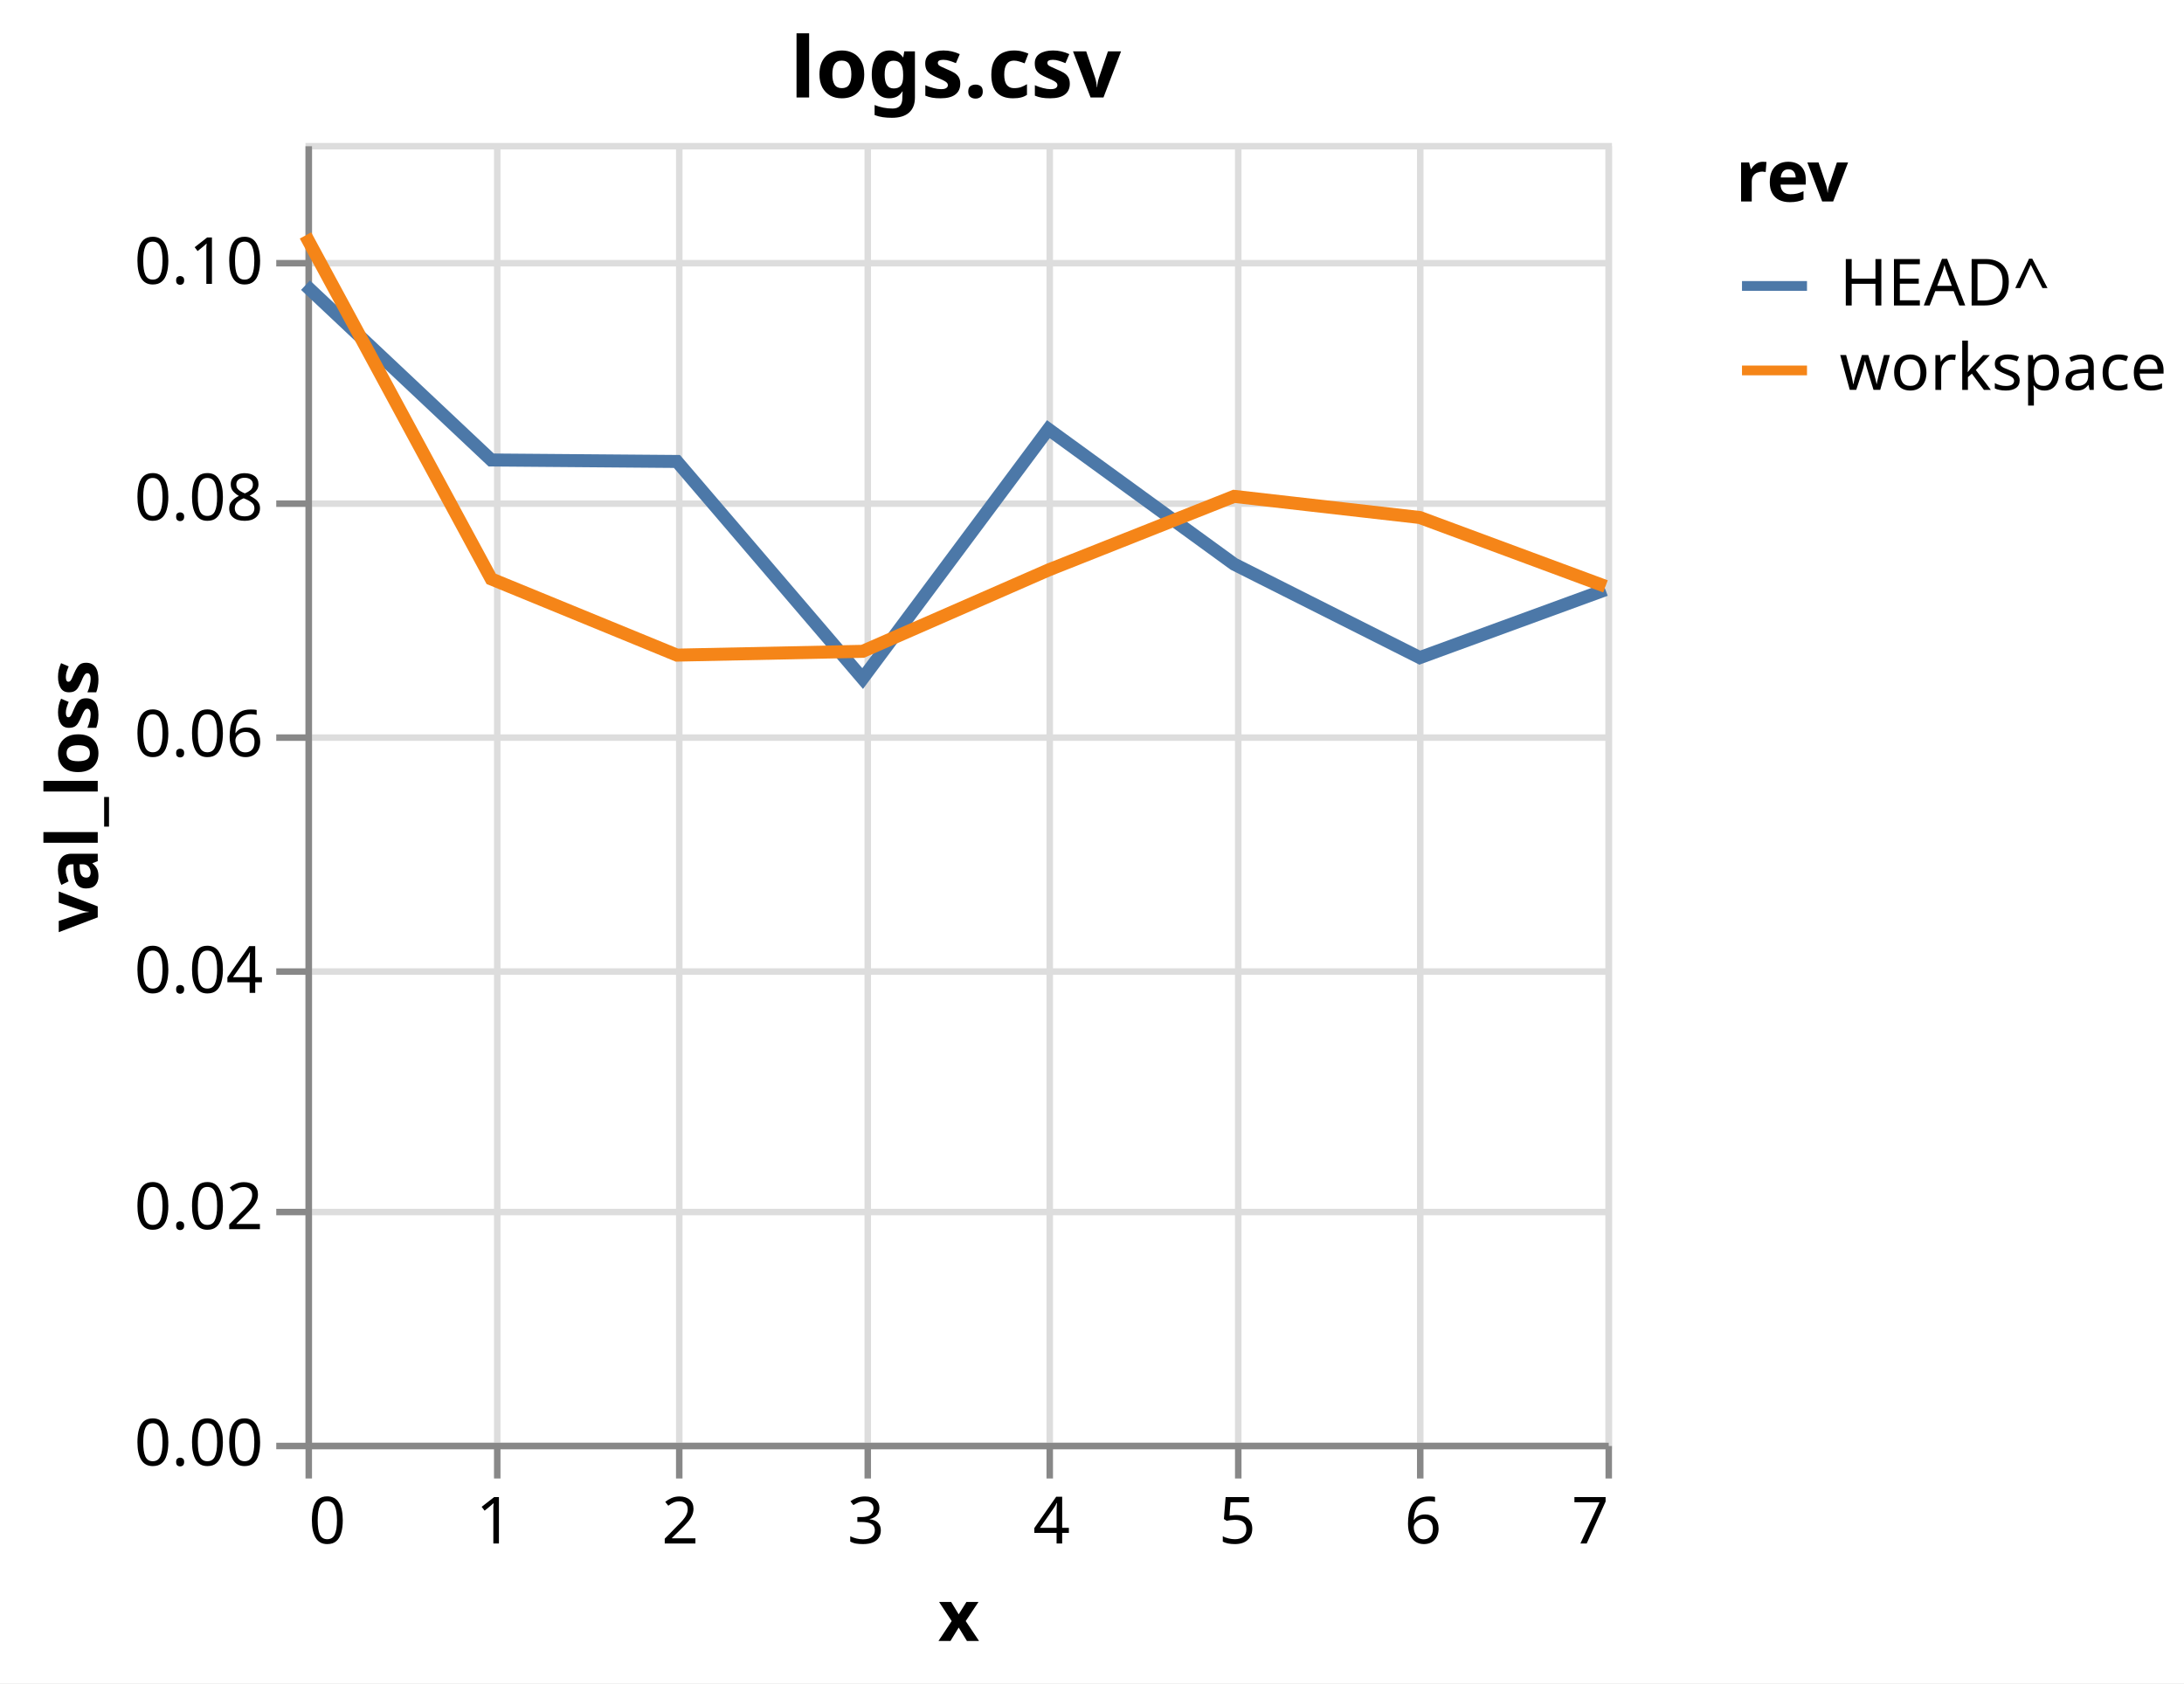
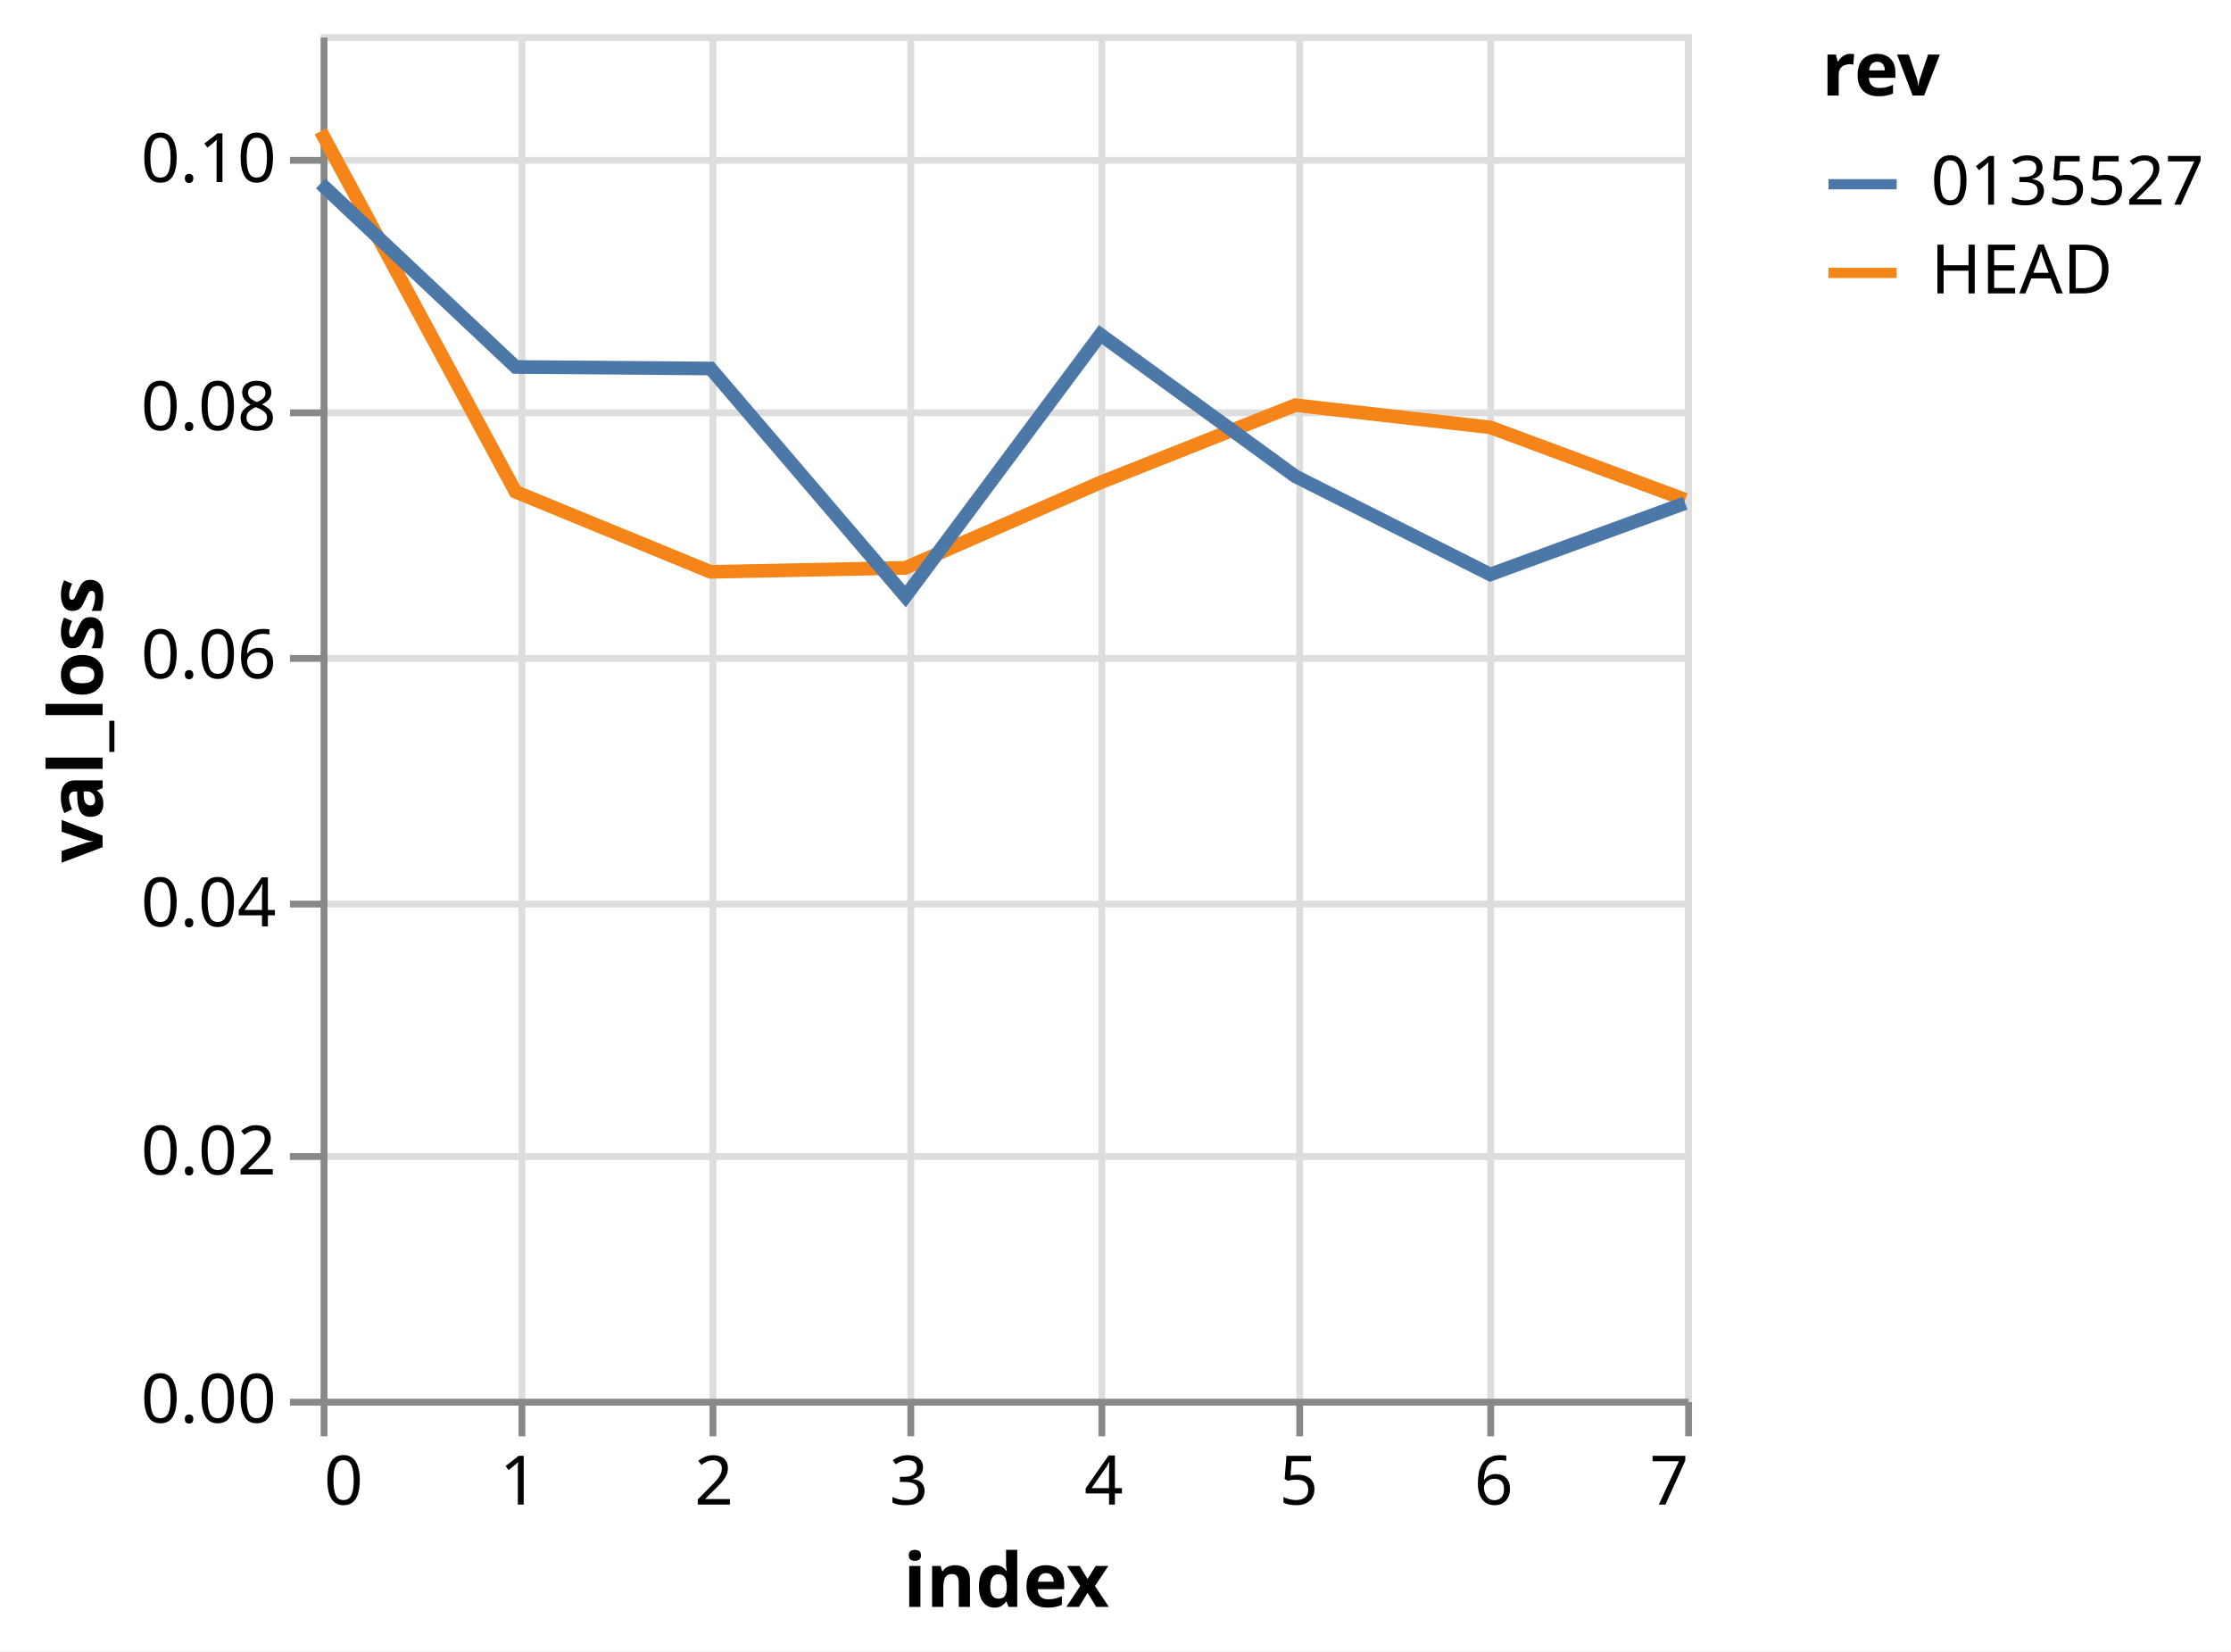
- <svg xmlns="http://www.w3.org/2000/svg" class="marks" width="336" height="259" viewBox="0 0 336 259" version="1.1">
-   <rect width="336" height="259" style="fill: white;" />
-   <g transform="translate(47,22)">
+ <svg xmlns="http://www.w3.org/2000/svg" class="marks" width="327" height="242" viewBox="0 0 327 242" version="1.1">
+   <rect width="327" height="242" style="fill: white;" />
+   <g transform="translate(47,5)">
    <g class="mark-group role-frame root">
      <g transform="translate(0,0)">
        <path class="background" d="M0.5,0.5h200v200h-200Z" style="fill: none; stroke: #ddd;" />
        <g>
          <g class="mark-group role-axis">
            <g transform="translate(0.5,200.5)">
              <path class="background" d="M0,0h0v0h0Z" style="pointer-events: none; fill: none;" />
              <g>
                <g class="mark-rule role-axis-grid" style="pointer-events: none;">
                  <line transform="translate(0,-200)" x2="0" y2="200" style="fill: none; stroke: #ddd; stroke-width: 1; opacity: 1;" />
                  <line transform="translate(29,-200)" x2="0" y2="200" style="fill: none; stroke: #ddd; stroke-width: 1; opacity: 1;" />
                  <line transform="translate(57,-200)" x2="0" y2="200" style="fill: none; stroke: #ddd; stroke-width: 1; opacity: 1;" />
                  <line transform="translate(86,-200)" x2="0" y2="200" style="fill: none; stroke: #ddd; stroke-width: 1; opacity: 1;" />
                  <line transform="translate(114,-200)" x2="0" y2="200" style="fill: none; stroke: #ddd; stroke-width: 1; opacity: 1;" />
                  <line transform="translate(143,-200)" x2="0" y2="200" style="fill: none; stroke: #ddd; stroke-width: 1; opacity: 1;" />
                  <line transform="translate(171,-200)" x2="0" y2="200" style="fill: none; stroke: #ddd; stroke-width: 1; opacity: 1;" />
                  <line transform="translate(200,-200)" x2="0" y2="200" style="fill: none; stroke: #ddd; stroke-width: 1; opacity: 1;" />
                </g>
              </g>
              <path class="foreground" d="" style="pointer-events: none; display: none; fill: none;" />
            </g>
          </g>
          <g class="mark-group role-axis">
            <g transform="translate(0.5,0.5)">
              <path class="background" d="M0,0h0v0h0Z" style="pointer-events: none; fill: none;" />
              <g>
                <g class="mark-rule role-axis-grid" style="pointer-events: none;">
                  <line transform="translate(0,200)" x2="200" y2="0" style="fill: none; stroke: #ddd; stroke-width: 1; opacity: 1;" />
                  <line transform="translate(0,164)" x2="200" y2="0" style="fill: none; stroke: #ddd; stroke-width: 1; opacity: 1;" />
                  <line transform="translate(0,127)" x2="200" y2="0" style="fill: none; stroke: #ddd; stroke-width: 1; opacity: 1;" />
                  <line transform="translate(0,91)" x2="200" y2="0" style="fill: none; stroke: #ddd; stroke-width: 1; opacity: 1;" />
                  <line transform="translate(0,55)" x2="200" y2="0" style="fill: none; stroke: #ddd; stroke-width: 1; opacity: 1;" />
                  <line transform="translate(0,18)" x2="200" y2="0" style="fill: none; stroke: #ddd; stroke-width: 1; opacity: 1;" />
                </g>
              </g>
              <path class="foreground" d="" style="pointer-events: none; display: none; fill: none;" />
            </g>
          </g>
          <g class="mark-group role-axis">
            <g transform="translate(0.5,200.5)">
              <path class="background" d="M0,0h0v0h0Z" style="pointer-events: none; fill: none;" />
              <g>
                <g class="mark-rule role-axis-tick" style="pointer-events: none;">
                  <line transform="translate(0,0)" x2="0" y2="5" style="fill: none; stroke: #888; stroke-width: 1; opacity: 1;" />
                  <line transform="translate(29,0)" x2="0" y2="5" style="fill: none; stroke: #888; stroke-width: 1; opacity: 1;" />
                  <line transform="translate(57,0)" x2="0" y2="5" style="fill: none; stroke: #888; stroke-width: 1; opacity: 1;" />
                  <line transform="translate(86,0)" x2="0" y2="5" style="fill: none; stroke: #888; stroke-width: 1; opacity: 1;" />
                  <line transform="translate(114,0)" x2="0" y2="5" style="fill: none; stroke: #888; stroke-width: 1; opacity: 1;" />
                  <line transform="translate(143,0)" x2="0" y2="5" style="fill: none; stroke: #888; stroke-width: 1; opacity: 1;" />
                  <line transform="translate(171,0)" x2="0" y2="5" style="fill: none; stroke: #888; stroke-width: 1; opacity: 1;" />
                  <line transform="translate(200,0)" x2="0" y2="5" style="fill: none; stroke: #888; stroke-width: 1; opacity: 1;" />
                </g>
                <g class="mark-text role-axis-label" style="pointer-events: none;">
                  <text text-anchor="start" transform="translate(0,15)" style="font-family: sans-serif; font-size: 10px; fill: #000; opacity: 1;">0</text>
                  <text text-anchor="middle" transform="translate(28.57143,15)" style="font-family: sans-serif; font-size: 10px; fill: #000; opacity: 1;">1</text>
                  <text text-anchor="middle" transform="translate(57.14286,15)" style="font-family: sans-serif; font-size: 10px; fill: #000; opacity: 1;">2</text>
                  <text text-anchor="middle" transform="translate(85.71429,15)" style="font-family: sans-serif; font-size: 10px; fill: #000; opacity: 1;">3</text>
                  <text text-anchor="middle" transform="translate(114.2857,15)" style="font-family: sans-serif; font-size: 10px; fill: #000; opacity: 1;">4</text>
                  <text text-anchor="middle" transform="translate(142.8571,15)" style="font-family: sans-serif; font-size: 10px; fill: #000; opacity: 1;">5</text>
                  <text text-anchor="middle" transform="translate(171.4286,15)" style="font-family: sans-serif; font-size: 10px; fill: #000; opacity: 1;">6</text>
                  <text text-anchor="end" transform="translate(200,15)" style="font-family: sans-serif; font-size: 10px; fill: #000; opacity: 1;">7</text>
                </g>
                <g class="mark-rule role-axis-domain" style="pointer-events: none;">
                  <line transform="translate(0,0)" x2="200" y2="0" style="fill: none; stroke: #888; stroke-width: 1; opacity: 1;" />
                </g>
                <g class="mark-text role-axis-title" style="pointer-events: none;">
-                   <text text-anchor="middle" transform="translate(100,30)" style="font-family: sans-serif; font-size: 11px; font-weight: bold; fill: #000; opacity: 1;">x</text>
+                   <text text-anchor="middle" transform="translate(100,30)" style="font-family: sans-serif; font-size: 11px; font-weight: bold; fill: #000; opacity: 1;">index</text>
                </g>
              </g>
              <path class="foreground" d="" style="pointer-events: none; display: none; fill: none;" />
            </g>
          </g>
          <g class="mark-group role-axis">
            <g transform="translate(0.5,0.5)">
              <path class="background" d="M0,0h0v0h0Z" style="pointer-events: none; fill: none;" />
              <g>
                <g class="mark-rule role-axis-tick" style="pointer-events: none;">
                  <line transform="translate(0,200)" x2="-5" y2="0" style="fill: none; stroke: #888; stroke-width: 1; opacity: 1;" />
                  <line transform="translate(0,164)" x2="-5" y2="0" style="fill: none; stroke: #888; stroke-width: 1; opacity: 1;" />
                  <line transform="translate(0,127)" x2="-5" y2="0" style="fill: none; stroke: #888; stroke-width: 1; opacity: 1;" />
                  <line transform="translate(0,91)" x2="-5" y2="0" style="fill: none; stroke: #888; stroke-width: 1; opacity: 1;" />
                  <line transform="translate(0,55)" x2="-5" y2="0" style="fill: none; stroke: #888; stroke-width: 1; opacity: 1;" />
                  <line transform="translate(0,18)" x2="-5" y2="0" style="fill: none; stroke: #888; stroke-width: 1; opacity: 1;" />
                </g>
                <g class="mark-text role-axis-label" style="pointer-events: none;">
                  <text text-anchor="end" transform="translate(-7,203)" style="font-family: sans-serif; font-size: 10px; fill: #000; opacity: 1;">0.00</text>
                  <text text-anchor="end" transform="translate(-7,166.6364)" style="font-family: sans-serif; font-size: 10px; fill: #000; opacity: 1;">0.02</text>
                  <text text-anchor="end" transform="translate(-7,130.2727)" style="font-family: sans-serif; font-size: 10px; fill: #000; opacity: 1;">0.04</text>
                  <text text-anchor="end" transform="translate(-7,93.90909)" style="font-family: sans-serif; font-size: 10px; fill: #000; opacity: 1;">0.06</text>
                  <text text-anchor="end" transform="translate(-7,57.54545)" style="font-family: sans-serif; font-size: 10px; fill: #000; opacity: 1;">0.08</text>
                  <text text-anchor="end" transform="translate(-7,21.18182)" style="font-family: sans-serif; font-size: 10px; fill: #000; opacity: 1;">0.10</text>
                </g>
                <g class="mark-rule role-axis-domain" style="pointer-events: none;">
                  <line transform="translate(0,200)" x2="0" y2="-200" style="fill: none; stroke: #888; stroke-width: 1; opacity: 1;" />
                </g>
                <g class="mark-text role-axis-title" style="pointer-events: none;">
                  <text text-anchor="middle" transform="translate(-30.46289,100) rotate(-90) translate(0,-2)" style="font-family: sans-serif; font-size: 11px; font-weight: bold; fill: #000; opacity: 1;">val_loss</text>
                </g>
              </g>
              <path class="foreground" d="" style="pointer-events: none; display: none; fill: none;" />
            </g>
          </g>
          <g class="mark-group role-scope pathgroup">
            <g transform="translate(0,0)">
              <path class="background" d="M0,0h200v200h-200Z" style="fill: none;" />
              <g>
                <g class="mark-line role-mark marks">
-                   <path d="M0,21.878L28.571,48.779L57.143,49.006L85.714,82.411L114.286,44.04L142.857,64.806L171.429,79.189L200,68.738" style="fill: none; stroke: #4c78a8; stroke-width: 2;" />
+                   <path d="M0,14.229L28.571,67.079L57.143,78.806L85.714,78.222L114.286,65.714L142.857,54.378L171.429,57.63L200,68.223" style="fill: none; stroke: #f58518; stroke-width: 2;" />
                </g>
              </g>
              <path class="foreground" d="" style="display: none; fill: none;" />
            </g>
            <g transform="translate(0,0)">
              <path class="background" d="M0,0h200v200h-200Z" style="fill: none;" />
              <g>
                <g class="mark-line role-mark marks">
-                   <path d="M0,14.229L28.571,67.079L57.143,78.806L85.714,78.222L114.286,65.714L142.857,54.378L171.429,57.63L200,68.223" style="fill: none; stroke: #f58518; stroke-width: 2;" />
+                   <path d="M0,21.878L28.571,48.779L57.143,49.006L85.714,82.411L114.286,44.04L142.857,64.806L171.429,79.189L200,68.738" style="fill: none; stroke: #4c78a8; stroke-width: 2;" />
                </g>
              </g>
              <path class="foreground" d="" style="display: none; fill: none;" />
            </g>
          </g>
          <g class="mark-group role-legend">
            <g transform="translate(220,0)">
-               <path class="background" d="M0,0h64v40h-64Z" style="pointer-events: none; fill: none;" />
+               <path class="background" d="M0,0h55v40h-55Z" style="pointer-events: none; fill: none;" />
              <g>
                <g class="mark-group role-legend-entry">
                  <g transform="translate(0,16)">
                    <path class="background" d="M0,0h0v0h0Z" style="pointer-events: none; fill: none;" />
                    <g>
                      <g class="mark-group role-scope">
                        <g transform="translate(0,0)">
-                           <path class="background" d="M0,0h63.798v11h-63.798Z" style="pointer-events: none; fill: none; opacity: 1;" />
+                           <path class="background" d="M0,0h54.931v11h-54.931Z" style="pointer-events: none; fill: none; opacity: 1;" />
                          <g>
                            <g class="mark-symbol role-legend-symbol" style="pointer-events: none;">
                              <path transform="translate(6,6)" d="M-5,0L5,0" style="fill: none; stroke: #4c78a8; stroke-width: 1.5; opacity: 1;" />
                            </g>
                            <g class="mark-text role-legend-label" style="pointer-events: none;">
-                               <text text-anchor="start" transform="translate(16,9)" style="font-family: sans-serif; font-size: 10px; fill: #000; opacity: 1;">HEAD^</text>
+                               <text text-anchor="start" transform="translate(16,9)" style="font-family: sans-serif; font-size: 10px; fill: #000; opacity: 1;">0135527</text>
                            </g>
                          </g>
                          <path class="foreground" d="" style="pointer-events: none; display: none; fill: none;" />
                        </g>
                        <g transform="translate(0,13)">
-                           <path class="background" d="M0,0h63.798v11h-63.798Z" style="pointer-events: none; fill: none; opacity: 1;" />
+                           <path class="background" d="M0,0h54.931v11h-54.931Z" style="pointer-events: none; fill: none; opacity: 1;" />
                          <g>
                            <g class="mark-symbol role-legend-symbol" style="pointer-events: none;">
                              <path transform="translate(6,6)" d="M-5,0L5,0" style="fill: none; stroke: #f58518; stroke-width: 1.5; opacity: 1;" />
                            </g>
                            <g class="mark-text role-legend-label" style="pointer-events: none;">
-                               <text text-anchor="start" transform="translate(16,9)" style="font-family: sans-serif; font-size: 10px; fill: #000; opacity: 1;">workspace</text>
+                               <text text-anchor="start" transform="translate(16,9)" style="font-family: sans-serif; font-size: 10px; fill: #000; opacity: 1;">HEAD</text>
                            </g>
                          </g>
                          <path class="foreground" d="" style="pointer-events: none; display: none; fill: none;" />
                        </g>
                      </g>
                    </g>
                    <path class="foreground" d="" style="pointer-events: none; display: none; fill: none;" />
                  </g>
                </g>
                <g class="mark-text role-legend-title" style="pointer-events: none;">
                  <text text-anchor="start" transform="translate(0,9)" style="font-family: sans-serif; font-size: 11px; font-weight: bold; fill: #000; opacity: 1;">rev</text>
                </g>
              </g>
              <path class="foreground" d="" style="pointer-events: none; display: none; fill: none;" />
            </g>
          </g>
-           <g class="mark-group role-title">
-             <g transform="translate(100,-17)">
-               <path class="background" d="M0,0h0v0h0Z" style="pointer-events: none; fill: none;" />
-               <g>
-                 <g class="mark-text role-title-text" style="pointer-events: none;">
-                   <text text-anchor="middle" transform="translate(0,10)" style="font-family: sans-serif; font-size: 13px; font-weight: bold; fill: #000; opacity: 1;">logs.csv</text>
-                 </g>
-               </g>
-               <path class="foreground" d="" style="pointer-events: none; display: none; fill: none;" />
-             </g>
-           </g>
        </g>
        <path class="foreground" d="" style="display: none; fill: none;" />
      </g>
    </g>
  </g>
</svg>
